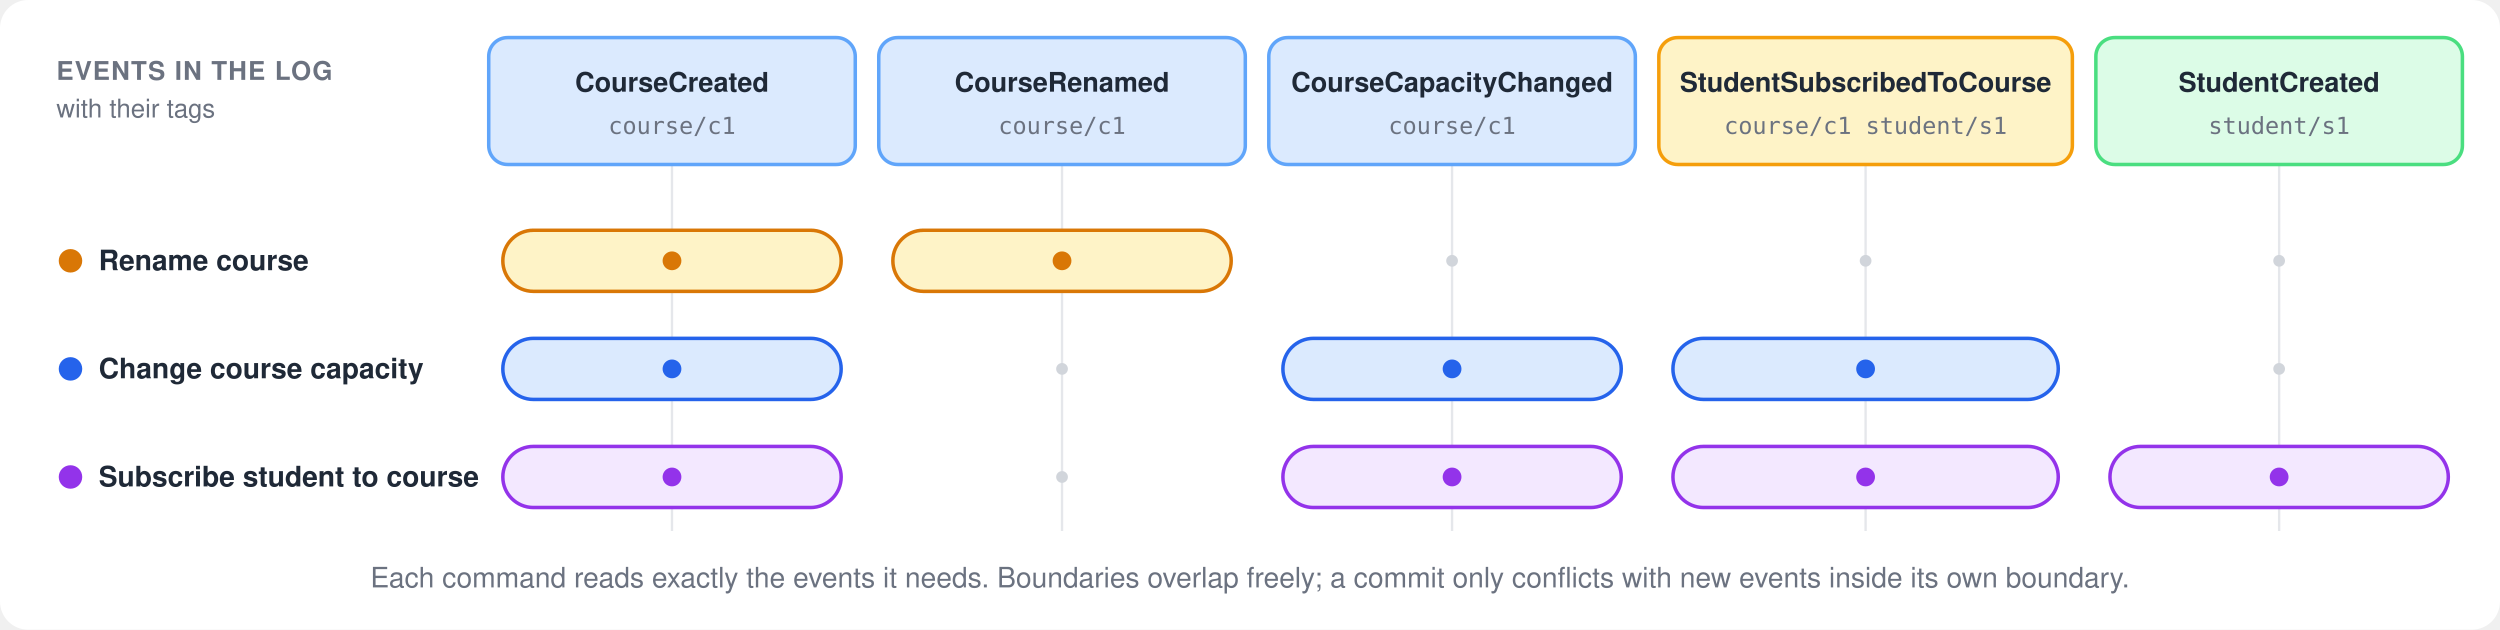
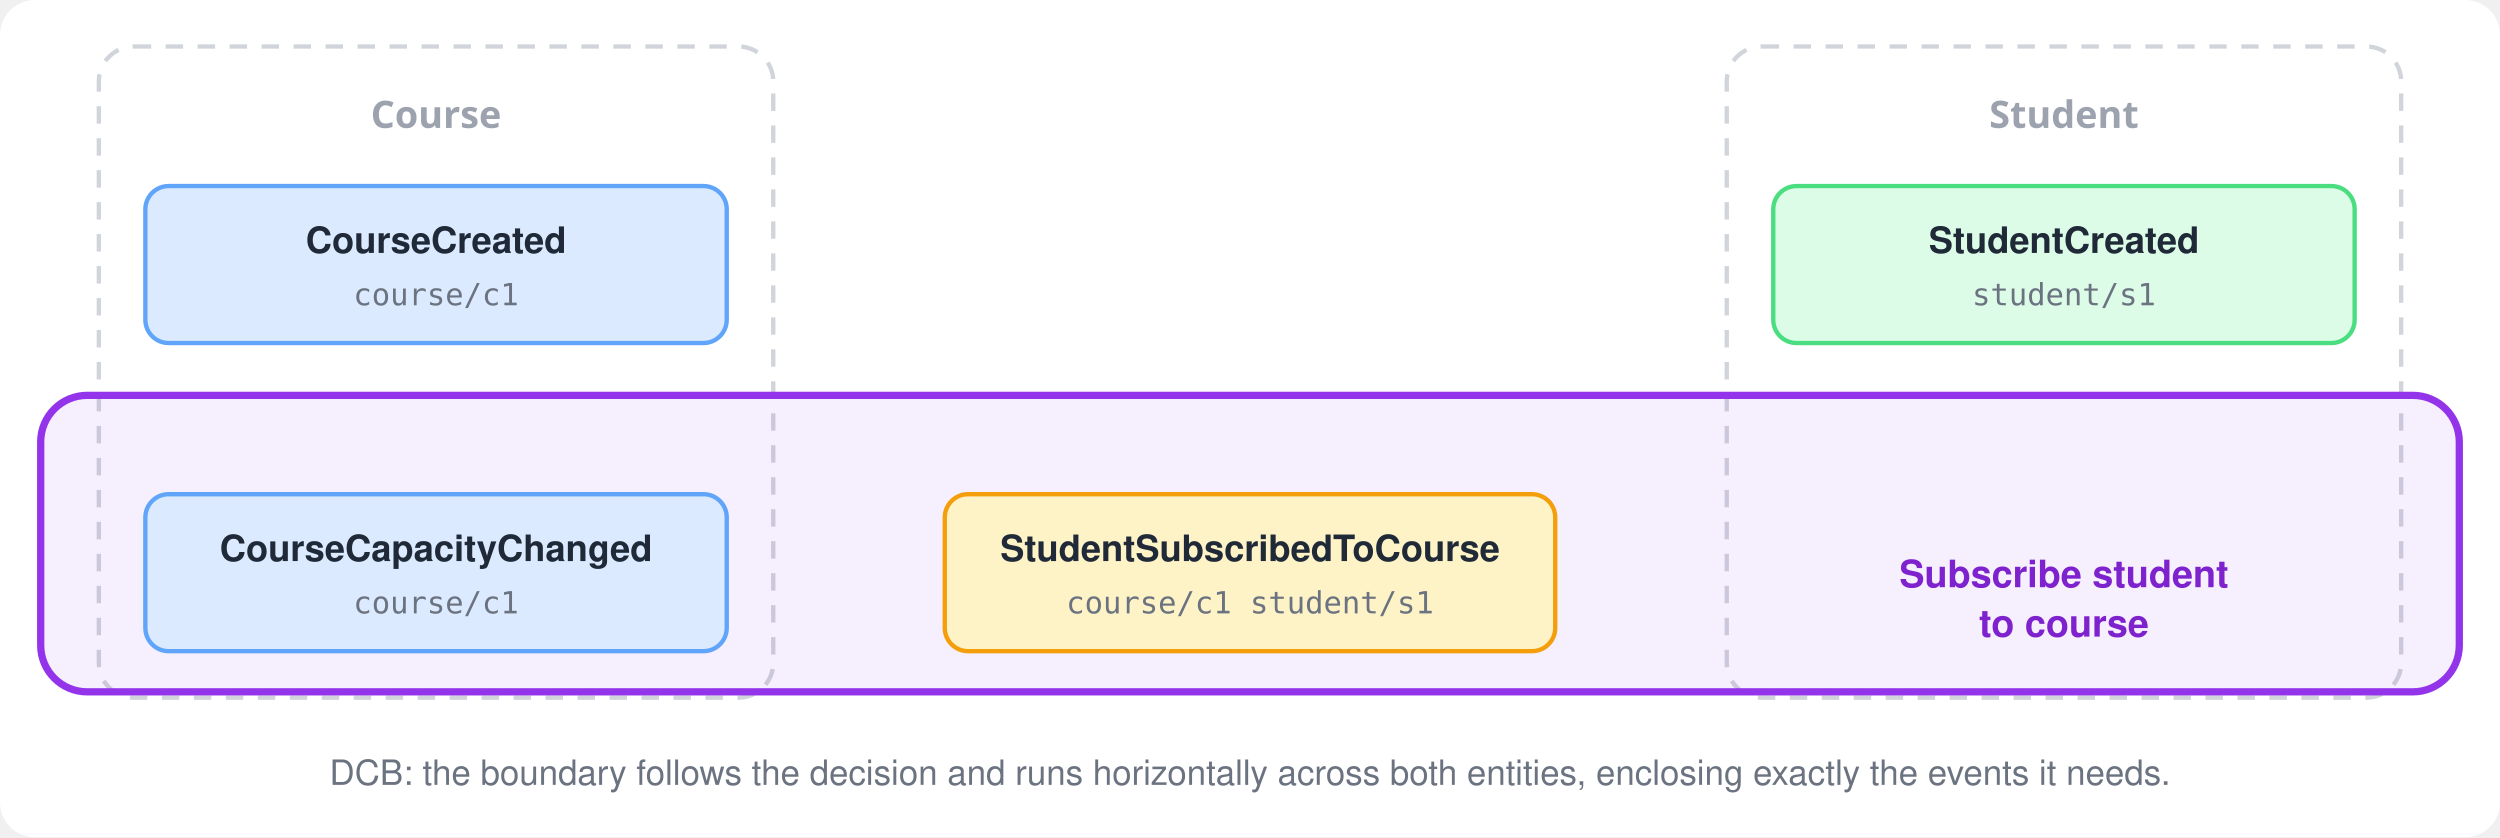
- <svg xmlns="http://www.w3.org/2000/svg" viewBox="0 0 1064 268" width="1064" height="268" role="img" aria-labelledby="dcb-boundary-title dcb-boundary-desc">
+ <svg xmlns="http://www.w3.org/2000/svg" viewBox="0 0 860 288" width="860" height="288" role="img" aria-labelledby="dcb-boundary-title dcb-boundary-desc">
  <style>
    .bg { fill: #ffffff; }
    .text { fill: #1f2937; font-family: -apple-system, 'Segoe UI', Helvetica, Arial, sans-serif; }
    .muted { fill: #6b7280; }
    .mono { font-family: ui-monospace, SFMono-Regular, Menlo, Consolas, monospace; }
-     .guide { stroke: #e5e7eb; }
    .course { fill: #dbeafe; stroke: #60a5fa; }
    .student { fill: #dcfce7; stroke: #4ade80; }
    .shared { fill: #fef3c7; stroke: #f59e0b; }
    .agg-course { fill: #eff6ff; stroke: #3b82f6; }
    .agg-student { fill: #f0fdf4; stroke: #22c55e; }
    .agg-course-t { fill: #1d4ed8; }
    .agg-student-t { fill: #15803d; }
+     .ghost { fill: none; stroke: #d1d5db; }
+     .ghost-t { fill: #9ca3af; }
    .ask { stroke: #9ca3af; fill: none; }
    .ask-t { fill: #6b7280; }
-     .b1 { fill: #d97706; } .b1-cell { fill: #fef3c7; stroke: #d97706; }
-     .b2 { fill: #2563eb; } .b2-cell { fill: #dbeafe; stroke: #2563eb; }
-     .b3 { fill: #9333ea; } .b3-cell { fill: #f3e8ff; stroke: #9333ea; }
-     .off { fill: #d1d5db; }
+     .dcb { fill: #9333ea; fill-opacity: 0.08; stroke: #9333ea; }
+     .dcb-t { fill: #7e22ce; }
    @media (prefers-color-scheme: dark) {
      .bg { fill: #0d1117; }
      .text { fill: #e6edf3; }
      .muted, .ask-t { fill: #9ca3af; }
-       .guide { stroke: #30363d; }
      .course { fill: #1e3a5f; stroke: #3b82f6; }
      .student { fill: #14532d; stroke: #22c55e; }
      .shared { fill: #4a3410; stroke: #f59e0b; }
      .agg-course { fill: #0f1d33; stroke: #3b82f6; }
      .agg-student { fill: #0d2618; stroke: #22c55e; }
      .agg-course-t { fill: #93c5fd; }
      .agg-student-t { fill: #86efac; }
+       .ghost { stroke: #30363d; }
+       .ghost-t { fill: #6e7681; }
      .ask { stroke: #6b7280; }
-       .b1 { fill: #fbbf24; } .b1-cell { fill: #3d2a06; stroke: #f59e0b; }
-       .b2 { fill: #60a5fa; } .b2-cell { fill: #172a4a; stroke: #3b82f6; }
-       .b3 { fill: #c084fc; } .b3-cell { fill: #2e1a47; stroke: #a855f7; }
-       .off { fill: #484f58; }
+       .dcb { fill: #a855f7; fill-opacity: 0.14; stroke: #c084fc; }
+       .dcb-t { fill: #d8b4fe; }
    }
  </style>
-   <rect class="bg" width="1064" height="268" rx="12" />
-   <text class="text muted" x="24" y="34" font-size="11" font-weight="600" letter-spacing="0.5">EVENTS IN THE LOG</text>
-   <text class="text muted" x="24" y="50" font-size="11">with their tags</text>
-   <line class="guide" x1="286.0" y1="70" x2="286.0" y2="226" stroke-width="1" />
-   <line class="guide" x1="452.0" y1="70" x2="452.0" y2="226" stroke-width="1" />
-   <line class="guide" x1="618.0" y1="70" x2="618.0" y2="226" stroke-width="1" />
-   <line class="guide" x1="794.0" y1="70" x2="794.0" y2="226" stroke-width="1" />
-   <line class="guide" x1="970.0" y1="70" x2="970.0" y2="226" stroke-width="1" />
-   <rect class="course" x="208" y="16" width="156" height="54" rx="8" stroke-width="1.5" />
-   <text class="text" x="286.0" y="39" text-anchor="middle" font-size="11.5" font-weight="600">CourseCreated</text>
-   <text class="text muted mono" x="286.0" y="57" text-anchor="middle" font-size="10">course/c1</text>
-   <rect class="course" x="374" y="16" width="156" height="54" rx="8" stroke-width="1.5" />
-   <text class="text" x="452.0" y="39" text-anchor="middle" font-size="11.5" font-weight="600">CourseRenamed</text>
-   <text class="text muted mono" x="452.0" y="57" text-anchor="middle" font-size="10">course/c1</text>
-   <rect class="course" x="540" y="16" width="156" height="54" rx="8" stroke-width="1.5" />
-   <text class="text" x="618.0" y="39" text-anchor="middle" font-size="11.5" font-weight="600">CourseCapacityChanged</text>
-   <text class="text muted mono" x="618.0" y="57" text-anchor="middle" font-size="10">course/c1</text>
-   <rect class="shared" x="706" y="16" width="176" height="54" rx="8" stroke-width="1.5" />
-   <text class="text" x="794.0" y="39" text-anchor="middle" font-size="11.5" font-weight="600">StudentSubscribedToCourse</text>
-   <text class="text muted mono" x="794.0" y="57" text-anchor="middle" font-size="10">course/c1 student/s1</text>
-   <rect class="student" x="892" y="16" width="156" height="54" rx="8" stroke-width="1.5" />
-   <text class="text" x="970.0" y="39" text-anchor="middle" font-size="11.5" font-weight="600">StudentCreated</text>
-   <text class="text muted mono" x="970.0" y="57" text-anchor="middle" font-size="10">student/s1</text>
-   <circle class="b1" cx="30" cy="111" r="5" />
-   <text class="text" x="42" y="115" font-size="12" font-weight="600">Rename course</text>
-   <rect class="b1-cell" x="214" y="98" width="144" height="26" rx="13" stroke-width="1.5" />
-   <circle class="b1" cx="286.0" cy="111" r="4" />
-   <rect class="b1-cell" x="380" y="98" width="144" height="26" rx="13" stroke-width="1.5" />
-   <circle class="b1" cx="452.0" cy="111" r="4" />
-   <circle class="off" cx="618.0" cy="111" r="2.5" />
-   <circle class="off" cx="794.0" cy="111" r="2.5" />
-   <circle class="off" cx="970.0" cy="111" r="2.5" />
-   <circle class="b2" cx="30" cy="157" r="5" />
-   <text class="text" x="42" y="161" font-size="12" font-weight="600">Change course capacity</text>
-   <rect class="b2-cell" x="214" y="144" width="144" height="26" rx="13" stroke-width="1.5" />
-   <circle class="b2" cx="286.0" cy="157" r="4" />
-   <circle class="off" cx="452.0" cy="157" r="2.5" />
-   <rect class="b2-cell" x="546" y="144" width="144" height="26" rx="13" stroke-width="1.5" />
-   <circle class="b2" cx="618.0" cy="157" r="4" />
-   <rect class="b2-cell" x="712" y="144" width="164" height="26" rx="13" stroke-width="1.5" />
-   <circle class="b2" cx="794.0" cy="157" r="4" />
-   <circle class="off" cx="970.0" cy="157" r="2.5" />
-   <circle class="b3" cx="30" cy="203" r="5" />
-   <text class="text" x="42" y="207" font-size="12" font-weight="600">Subscribe student to course</text>
-   <rect class="b3-cell" x="214" y="190" width="144" height="26" rx="13" stroke-width="1.5" />
-   <circle class="b3" cx="286.0" cy="203" r="4" />
-   <circle class="off" cx="452.0" cy="203" r="2.5" />
-   <rect class="b3-cell" x="546" y="190" width="144" height="26" rx="13" stroke-width="1.5" />
-   <circle class="b3" cx="618.0" cy="203" r="4" />
-   <rect class="b3-cell" x="712" y="190" width="164" height="26" rx="13" stroke-width="1.5" />
-   <circle class="b3" cx="794.0" cy="203" r="4" />
-   <rect class="b3-cell" x="898" y="190" width="144" height="26" rx="13" stroke-width="1.5" />
-   <circle class="b3" cx="970.0" cy="203" r="4" />
-   <text class="text muted" x="532.0" y="250" text-anchor="middle" font-size="12">Each command reads exactly the events it needs. Boundaries overlap freely; a commit only conflicts with new events inside its own boundary.</text>
+   <rect class="bg" width="860" height="288" rx="12" />
+   <rect class="ghost" x="34.0" y="16" width="232" height="224" rx="12" stroke-width="1.5" stroke-dasharray="6 5" />
+   <rect class="ghost" x="594.0" y="16" width="232" height="224" rx="12" stroke-width="1.5" stroke-dasharray="6 5" />
+   <text class="ghost-t" x="150" y="44" text-anchor="middle" font-size="13" font-weight="600" font-family="sans-serif">Course</text>
+   <text class="ghost-t" x="710" y="44" text-anchor="middle" font-size="13" font-weight="600" font-family="sans-serif">Student</text>
+   <rect class="dcb" x="14" y="136" width="832" height="102" rx="16" stroke-width="2.5" />
+   <text class="text dcb-t" x="710.0" y="202.0" text-anchor="middle" font-size="13" font-weight="700">Subscribe student</text>
+   <text class="text dcb-t" x="710.0" y="219.0" text-anchor="middle" font-size="13" font-weight="700">to course</text>
+   <rect class="course" x="50.0" y="64" width="200" height="54" rx="8" stroke-width="1.5" />
+   <text class="text" x="150" y="87" text-anchor="middle" font-size="12.5" font-weight="600">CourseCreated</text>
+   <text class="text muted mono" x="150" y="105" text-anchor="middle" font-size="10.5">course/c1</text>
+   <rect class="course" x="50.0" y="170" width="200" height="54" rx="8" stroke-width="1.5" />
+   <text class="text" x="150" y="193" text-anchor="middle" font-size="12.5" font-weight="600">CourseCapacityChanged</text>
+   <text class="text muted mono" x="150" y="211" text-anchor="middle" font-size="10.5">course/c1</text>
+   <rect class="student" x="610.0" y="64" width="200" height="54" rx="8" stroke-width="1.5" />
+   <text class="text" x="710" y="87" text-anchor="middle" font-size="12.5" font-weight="600">StudentCreated</text>
+   <text class="text muted mono" x="710" y="105" text-anchor="middle" font-size="10.5">student/s1</text>
+   <rect class="shared" x="325.0" y="170" width="210" height="54" rx="8" stroke-width="1.5" />
+   <text class="text" x="430" y="193" text-anchor="middle" font-size="12.5" font-weight="600">StudentSubscribedToCourse</text>
+   <text class="text muted mono" x="430" y="211" text-anchor="middle" font-size="10.5">course/c1 student/s1</text>
+   <text class="text muted" x="430.0" y="270" text-anchor="middle" font-size="12">DCB: the boundary follows the decision and runs horizontally across both entities, enclosing exactly the events it needs.</text>
</svg>
